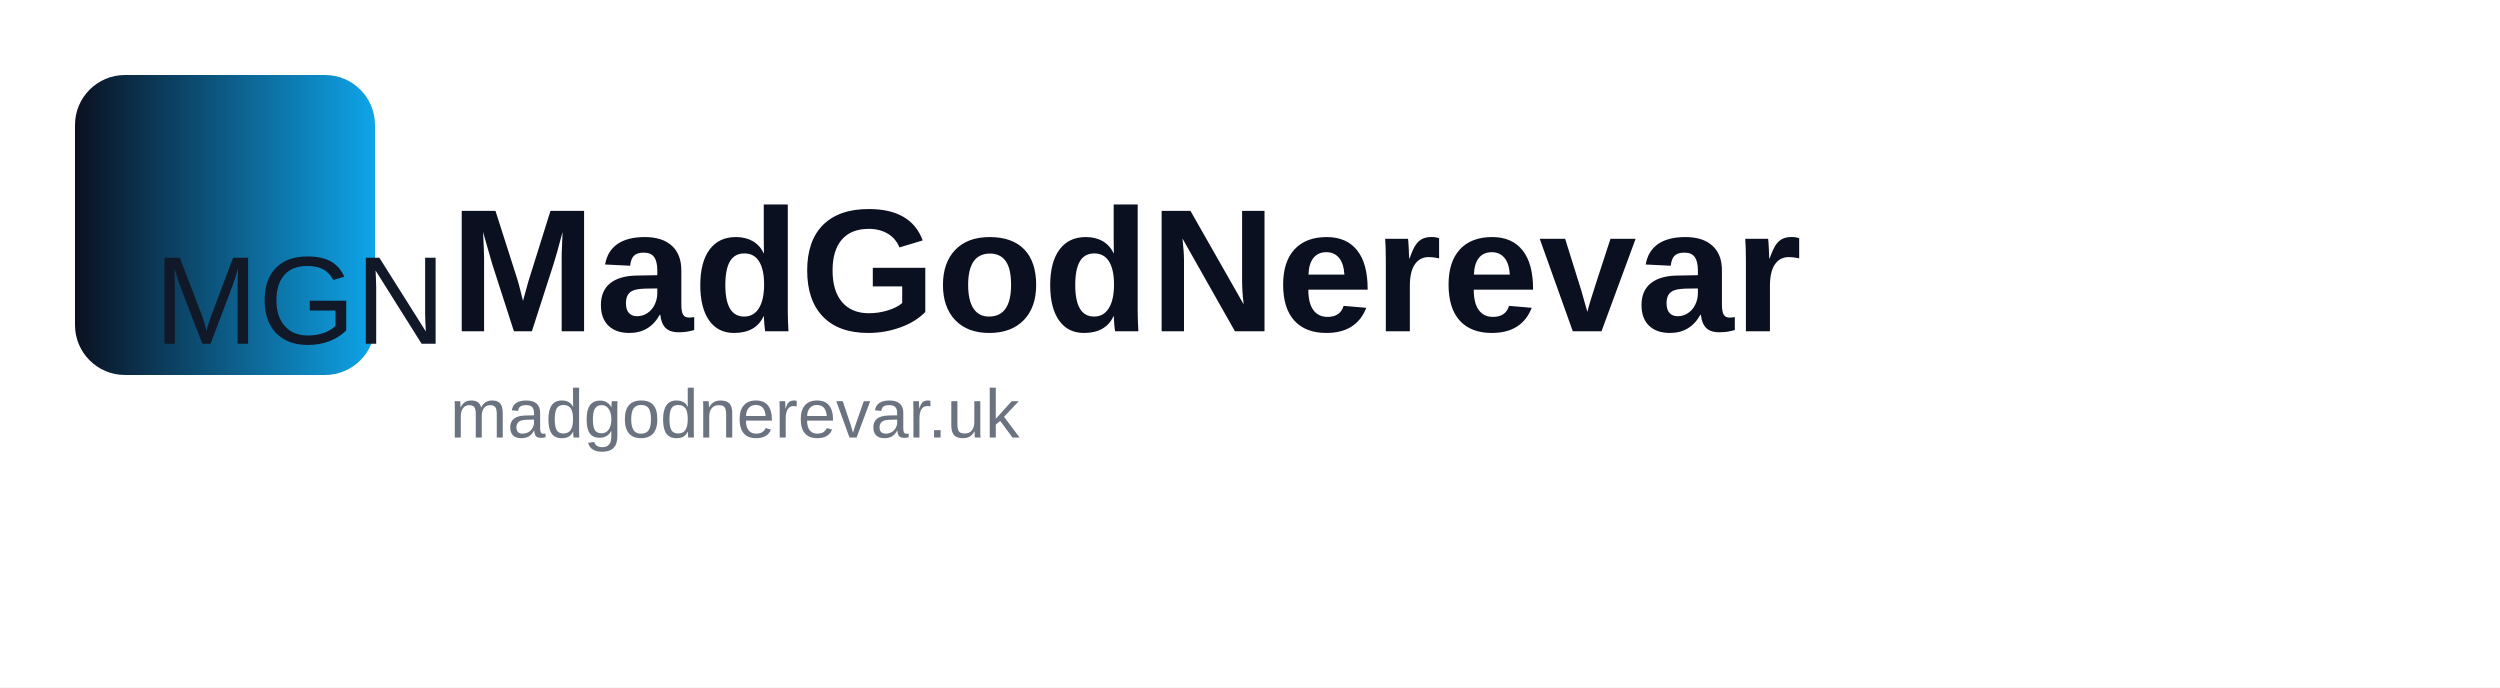
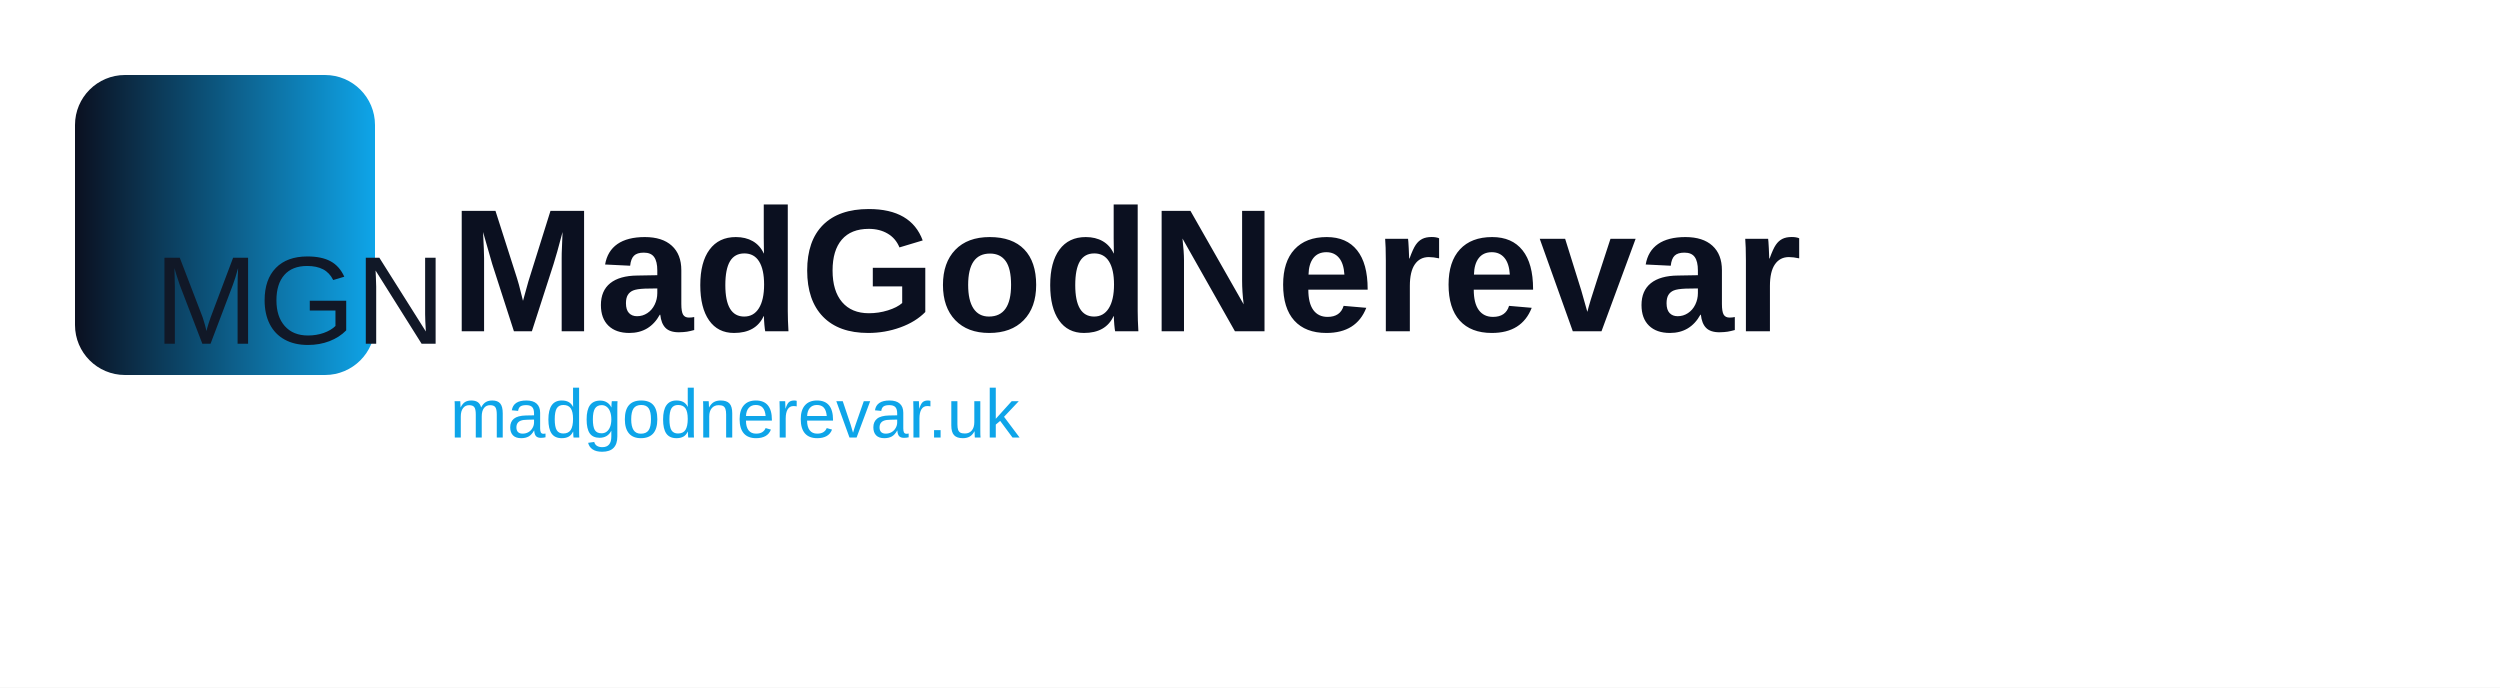
<svg xmlns="http://www.w3.org/2000/svg" width="800" height="220" viewBox="0 0 800 220">
  <rect width="100%" height="100%" fill="white" />
  <g transform="translate(24,24)">
    <defs>
      <linearGradient id="badgeGrad" x1="1.000" y1="0.500" x2="0.000" y2="0.500">
        <stop offset="0%" stop-color="#0EA5E9" />
        <stop offset="100%" stop-color="#0B1020" />
      </linearGradient>
    </defs>
    <rect rx="16" ry="16" width="96" height="96" fill="url(#badgeGrad)" />
    <text x="72" y="86" font-family="Arial, Helvetica, sans-serif" font-size="40" text-anchor="middle" fill="#111827">MGN</text>
    <text x="120" y="82" font-family="Arial, Helvetica, sans-serif" font-size="56" font-weight="700" fill="#0B1020">MadGodNerevar</text>
-     <text x="120" y="116" font-family="Arial, Helvetica, sans-serif" font-size="22" fill="#6B7280">madgodnerevar.uk</text>
+     <text x="120" y="116" font-family="Arial, Helvetica, sans-serif" font-size="22" fill="#0EA5E9">madgodnerevar.uk</text>
  </g>
</svg>
